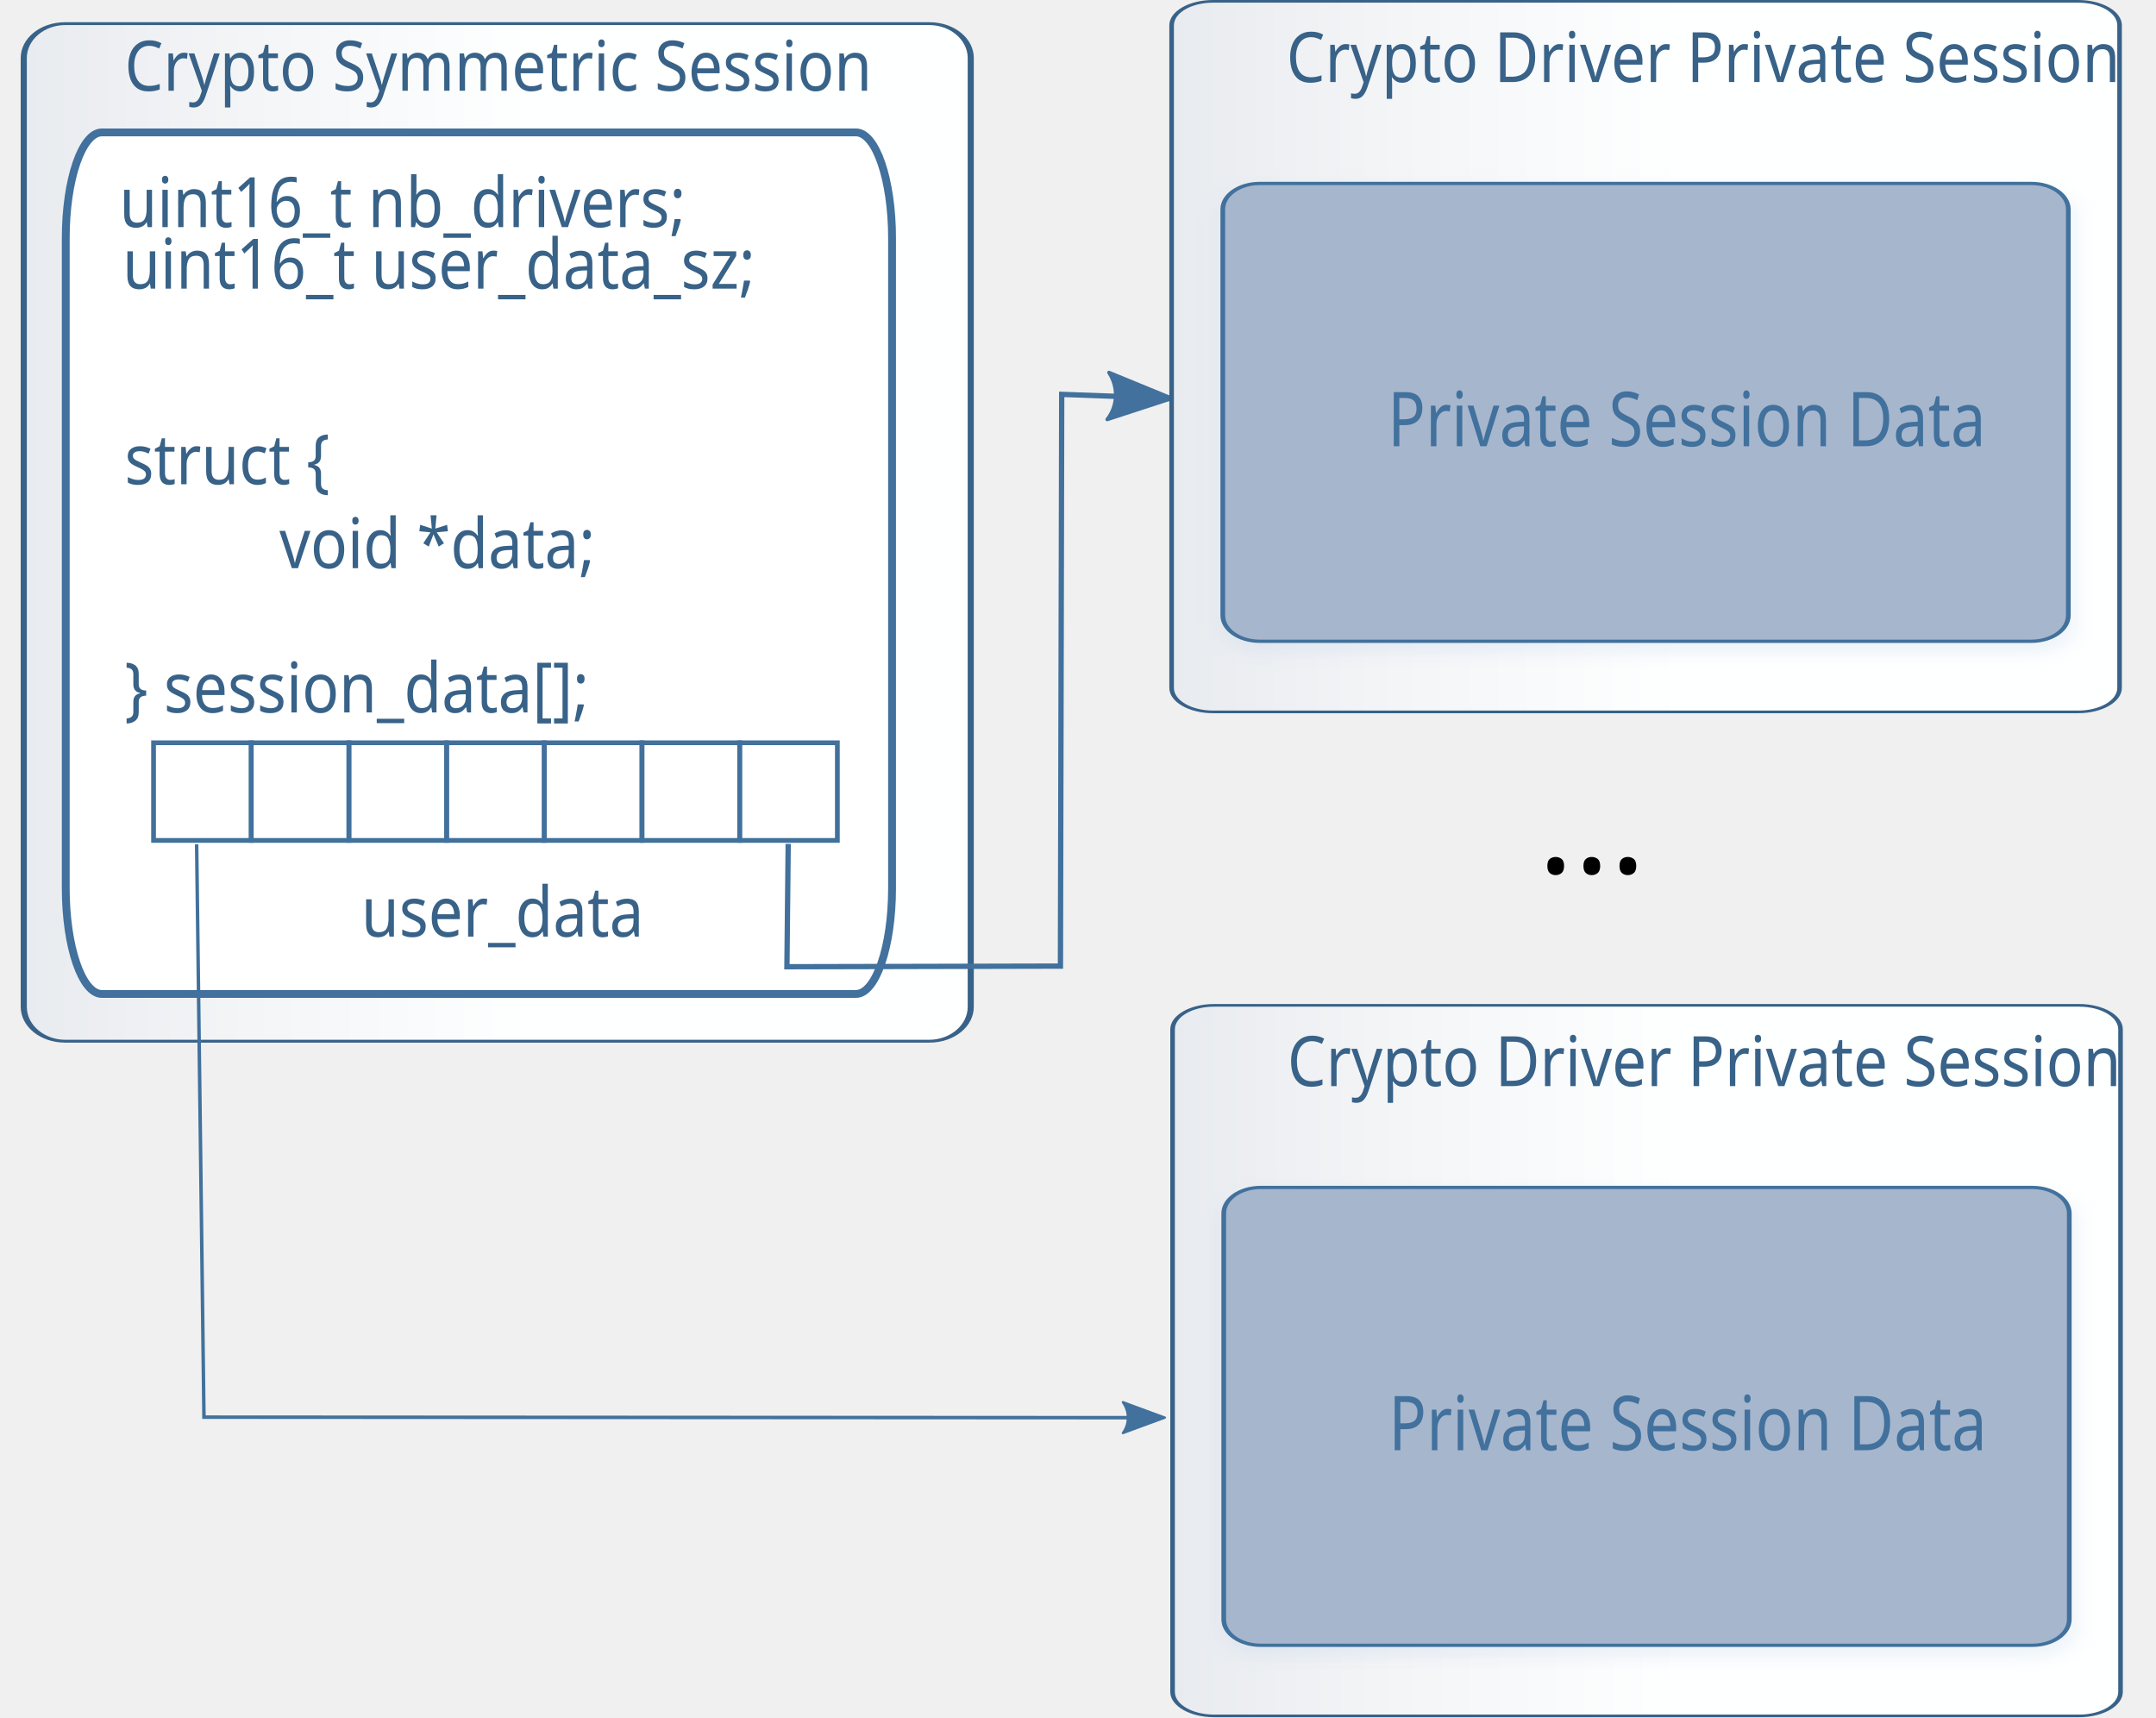
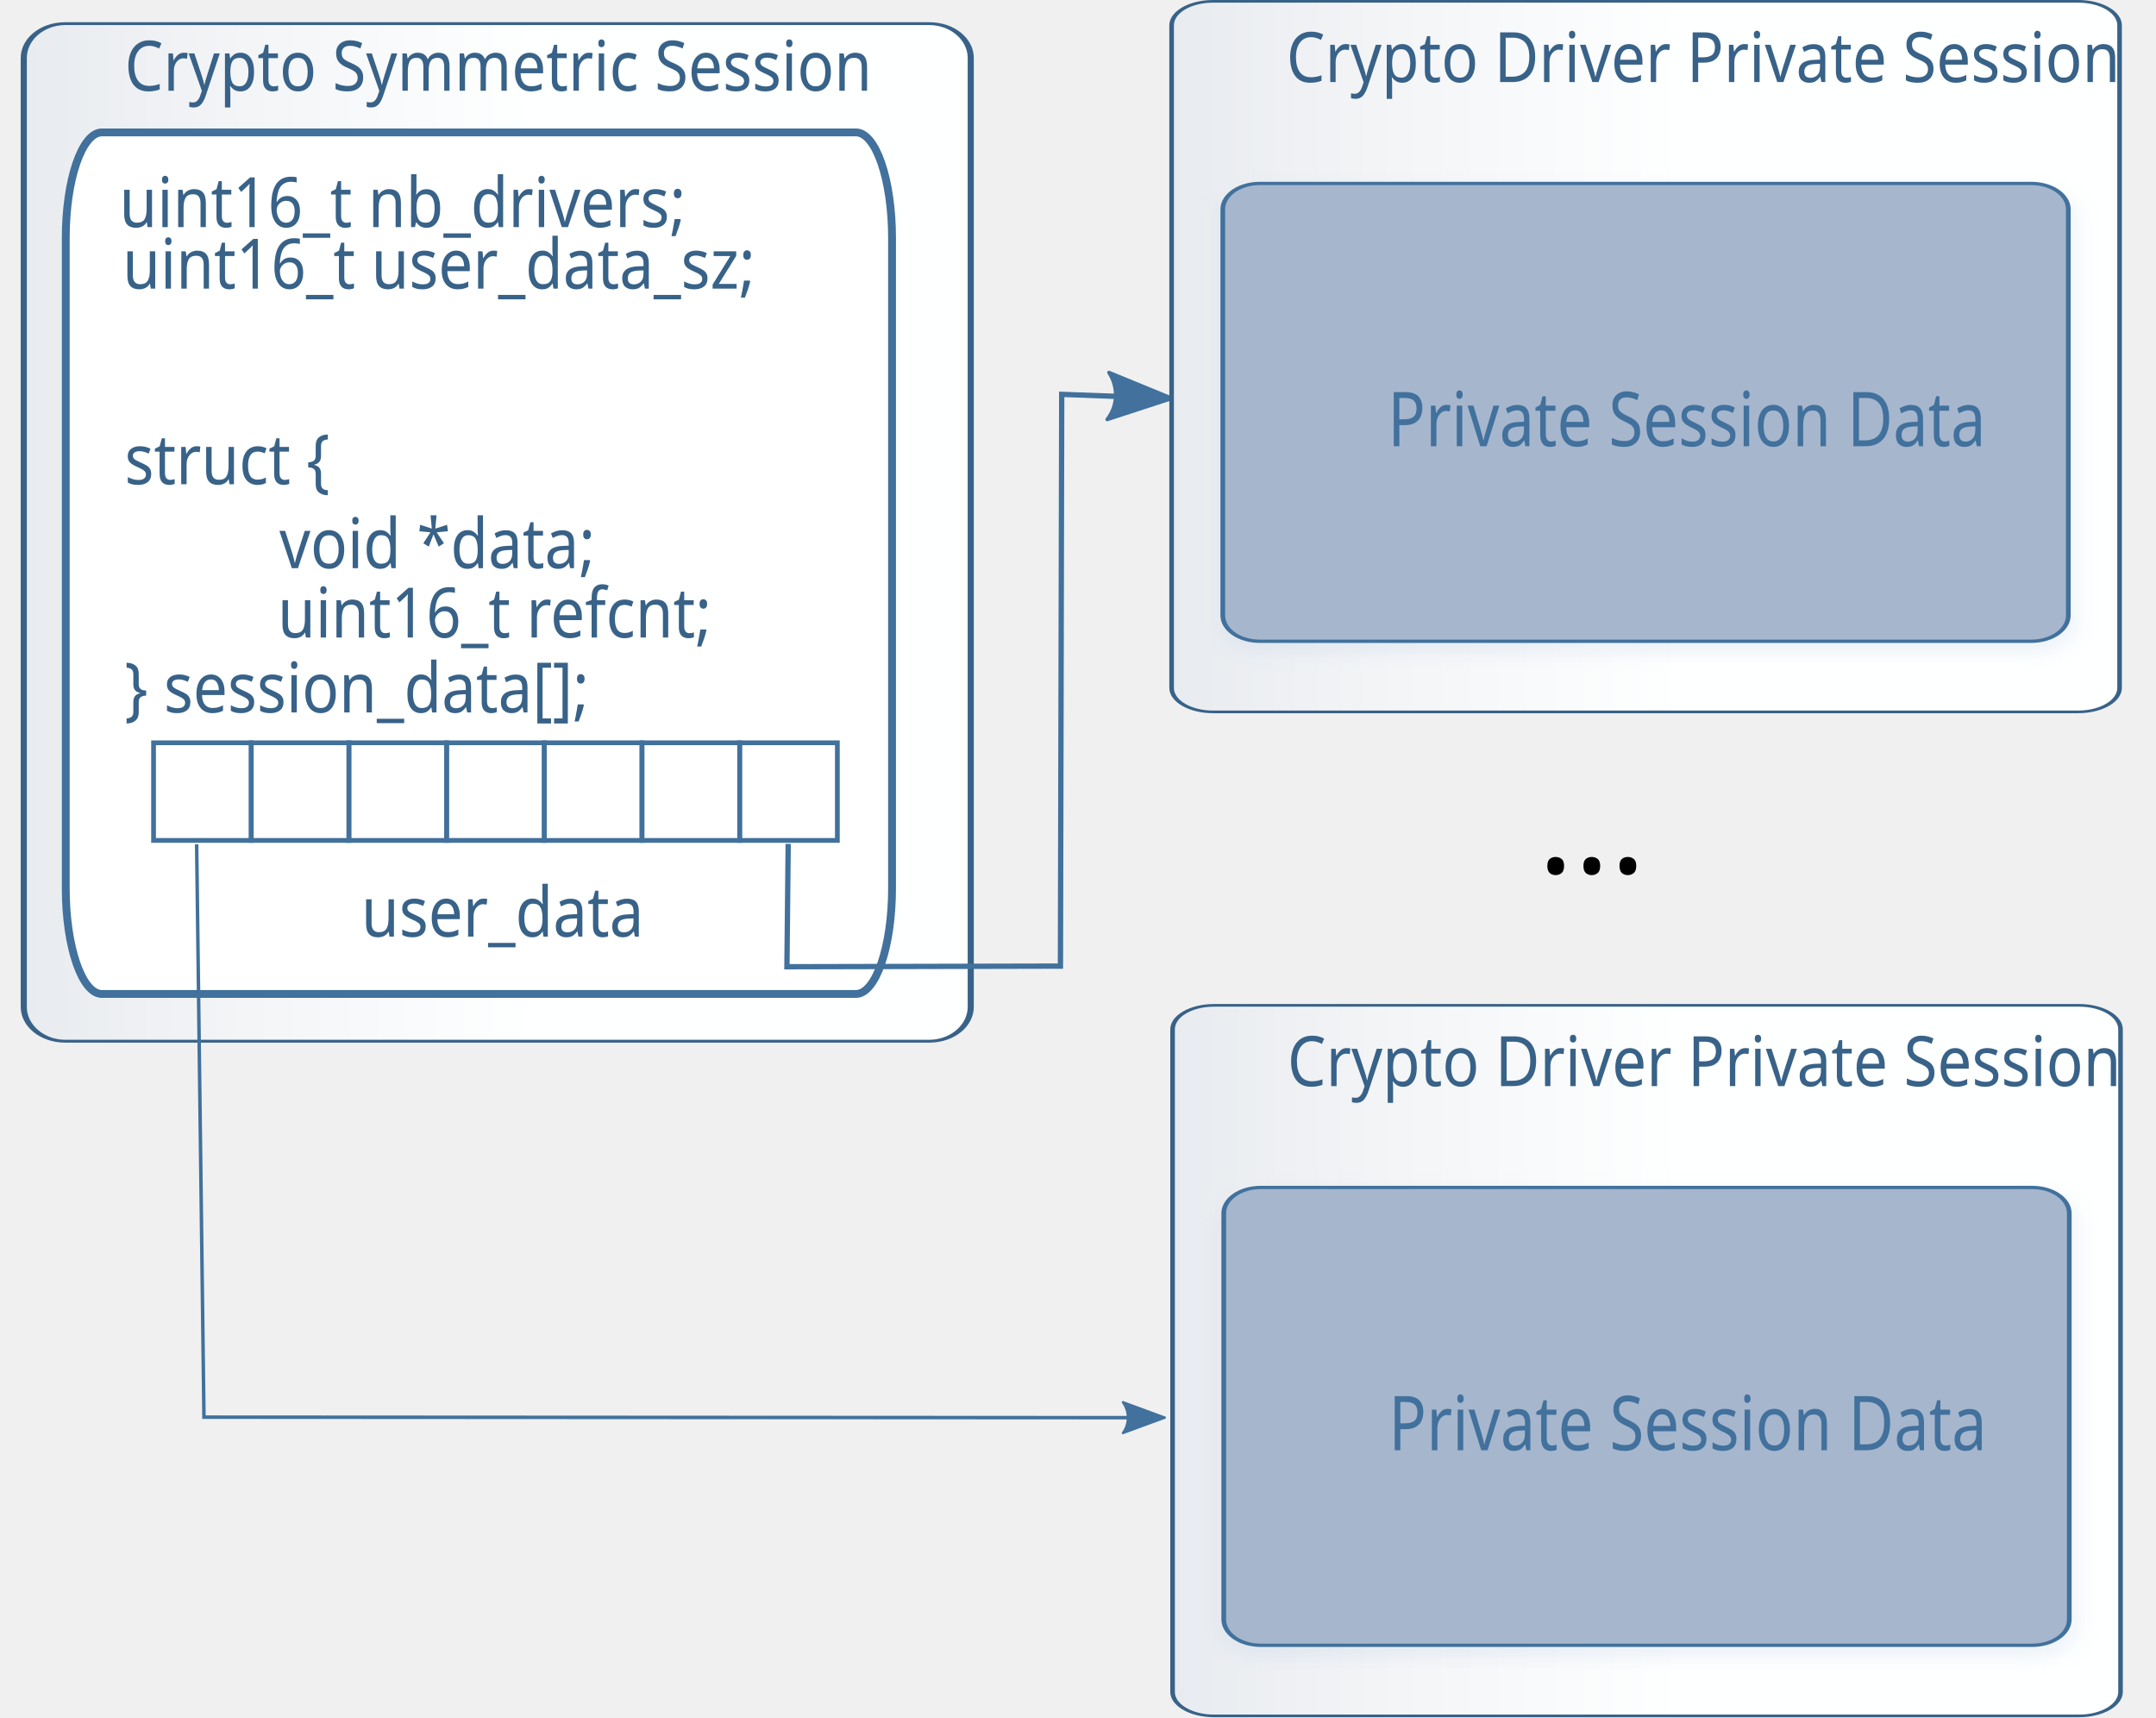
<svg xmlns="http://www.w3.org/2000/svg" xmlns:xlink="http://www.w3.org/1999/xlink" width="4.893in" height="3.897in" viewBox="0 0 352.32 280.605" xml:space="preserve" class="st10" version="1.1" id="svg70" style="font-size:12px;overflow:visible;color-interpolation-filters:sRGB;fill:none;fill-rule:evenodd;stroke-linecap:square;stroke-miterlimit:3">
  <style type="text/css" id="style2">
		.st1 {fill:url(#grad0-4);stroke:#386288;stroke-width:0.75}
		.st2 {fill:#386288;font-family:Calibri;font-size:0.833em}
		.st3 {visibility:visible}
		.st4 {fill:#bdd0e9;fill-opacity:0.25;filter:url(#filter_2);stroke:#bdd0e9;stroke-opacity:0.25}
		.st5 {fill:#a6b6cd;stroke:#41719c;stroke-width:0.75}
		.st6 {fill:#41719c;font-family:Calibri;font-size:0.833em}
		.st7 {fill:#ffffff;stroke:#41719c;stroke-width:0.75}
		.st8 {font-size:0.8em}
		.st9 {font-size:0.8em;font-weight:bold}
		.st10 {fill:none;fill-rule:evenodd;font-size:12px;overflow:visible;stroke-linecap:square;stroke-miterlimit:3}
	</style>
  <defs id="Patterns_And_Gradients">
    <marker style="overflow:visible" id="marker5421" refX="0" refY="0" orient="auto">
      <path transform="matrix(-1.1,0,0,-1.1,-1.1,0)" d="M 8.719,4.034 -2.207,0.016 8.719,-4.002 c -1.745,2.372 -1.735,5.617 -6e-7,8.035 z" style="fill:#41719c;fill-opacity:1;fill-rule:evenodd;stroke:#41719c;stroke-width:0.625;stroke-linejoin:round;stroke-opacity:1" id="path5419" />
    </marker>
    <marker orient="auto" refY="0" refX="0" id="Arrow2Lend" style="overflow:visible">
      <path id="path5004" style="fill:#41719c;fill-opacity:1;fill-rule:evenodd;stroke:#41719c;stroke-width:0.625;stroke-linejoin:round;stroke-opacity:1" d="M 8.719,4.034 -2.207,0.016 8.719,-4.002 c -1.745,2.372 -1.735,5.617 -6e-7,8.035 z" transform="matrix(-1.1,0,0,-1.1,-1.1,0)" />
    </marker>
    <marker orient="auto" refY="0" refX="0" id="Arrow1Lend" style="overflow:visible">
      <path id="path4986" d="M 0,0 5,-5 -12.5,0 5,5 Z" style="fill:#000000;fill-opacity:1;fill-rule:evenodd;stroke:#000000;stroke-width:1pt;stroke-opacity:1" transform="matrix(-0.8,0,0,-0.8,-10,0)" />
    </marker>
    <linearGradient id="grad0-4" x1="0" y1="0" x2="1" y2="0" gradientTransform="rotate(60,0.5,0.5)">
      <stop offset="0" stop-color="#e8ebef" stop-opacity="1" id="stop4" />
      <stop offset="0.24" stop-color="#f4f5f7" stop-opacity="1" id="stop6" />
      <stop offset="0.54" stop-color="#feffff" stop-opacity="1" id="stop8" />
    </linearGradient>
    <filter id="filter_2-4">
      <feGaussianBlur stdDeviation="2" id="feGaussianBlur12-0" />
    </filter>
    <linearGradient xlink:href="#grad0-4" id="linearGradient189" gradientTransform="scale(0.8787489,1.137981)" x1="-0.427" y1="0.989" x2="176.711" y2="0.989" gradientUnits="userSpaceOnUse" />
    <filter id="filter_2-5">
      <feGaussianBlur stdDeviation="2" id="feGaussianBlur12-8" />
    </filter>
    <filter id="filter_2-3">
      <feGaussianBlur stdDeviation="2" id="feGaussianBlur12-2" />
    </filter>
    <linearGradient xlink:href="#grad0-4" id="linearGradient189-7" gradientTransform="scale(0.8787489,1.137981)" x1="-0.427" y1="0.989" x2="176.711" y2="0.989" gradientUnits="userSpaceOnUse" />
    <linearGradient xlink:href="#grad0-4" id="linearGradient500" gradientTransform="matrix(0.8778501,0,0,2.01163,15.94023,20.61983)" x1="-0.427" y1="0.989" x2="176.711" y2="0.989" gradientUnits="userSpaceOnUse" />
  </defs>
  <defs id="Filters">
    <filter id="filter_2">
      <feGaussianBlur stdDeviation="2" id="feGaussianBlur12" />
    </filter>
  </defs>
  <g transform="matrix(1,0,0,0.4683602,-12.05774,-7.035431)" id="shape18-1">
    <path style="fill:url(#linearGradient500);stroke:#386288;stroke-width:0.997" id="path22" class="st1" d="M 22.713,378.282 H 163.929 a 6.77,11.98 0 0 0 6.763,-11.967 V 35.257 A 6.77,11.98 0 0 0 163.929,23.271 H 22.713 A 6.77,11.98 0 0 0 15.94,35.257 V 366.315 a 6.77,11.98 0 0 0 6.773,11.967 z" />
  </g>
  <g transform="matrix(1,0,0,0.4140987,-2.136529,-9.528926)" id="shape19-6" />
  <path d="m 16.652,162.418 h 123.213 a 5.907,17.267 0 0 0 5.908,-17.24 V 38.904 A 5.907,17.267 0 0 0 139.865,21.635 H 16.652 A 5.907,17.267 0 0 0 10.744,38.904 V 145.178 a 5.907,17.267 0 0 0 5.908,17.24 z" class="st7" id="path43" style="fill:#ffffff;stroke:#41719c;stroke-width:1.282" />
  <rect style="fill:none;fill-opacity:1;stroke:#41719c;stroke-width:0.776;stroke-opacity:1" id="rect4604" width="15.963" height="15.954" x="25.092" y="121.375" />
  <rect style="font-size:12px;overflow:visible;color-interpolation-filters:sRGB;fill:none;fill-opacity:1;fill-rule:evenodd;stroke:#41719c;stroke-width:0.776;stroke-linecap:square;stroke-miterlimit:3;stroke-opacity:1" id="rect4604-7" width="15.963" height="15.954" x="41.055" y="121.375" />
  <rect style="font-size:12px;overflow:visible;color-interpolation-filters:sRGB;fill:none;fill-opacity:1;fill-rule:evenodd;stroke:#41719c;stroke-width:0.776;stroke-linecap:square;stroke-miterlimit:3;stroke-opacity:1" id="rect4604-7-6" width="15.963" height="15.954" x="57.018" y="121.375" />
  <rect style="font-size:12px;overflow:visible;color-interpolation-filters:sRGB;fill:none;fill-opacity:1;fill-rule:evenodd;stroke:#41719c;stroke-width:0.776;stroke-linecap:square;stroke-miterlimit:3;stroke-opacity:1" id="rect4604-7-6-9" width="15.963" height="15.954" x="72.982" y="121.375" />
  <rect style="font-size:12px;overflow:visible;color-interpolation-filters:sRGB;fill:none;fill-opacity:1;fill-rule:evenodd;stroke:#41719c;stroke-width:0.776;stroke-linecap:square;stroke-miterlimit:3;stroke-opacity:1" id="rect4604-7-6-9-8" width="15.963" height="15.954" x="88.945" y="121.375" />
  <rect style="font-size:12px;overflow:visible;color-interpolation-filters:sRGB;fill:none;fill-opacity:1;fill-rule:evenodd;stroke:#41719c;stroke-width:0.776;stroke-linecap:square;stroke-miterlimit:3;stroke-opacity:1" id="rect4604-7-6-9-8-9" width="15.963" height="15.954" x="104.909" y="121.375" />
  <rect style="font-size:12px;overflow:visible;color-interpolation-filters:sRGB;fill:none;fill-opacity:1;fill-rule:evenodd;stroke:#41719c;stroke-width:0.776;stroke-linecap:square;stroke-miterlimit:3;stroke-opacity:1" id="rect4604-7-6-9-8-9-6" width="15.963" height="15.954" x="120.872" y="121.375" />
  <text x="50.563" y="49.898" class="st6" id="text65-3" style="font-size:22.365px;font-family:Calibri;overflow:visible;color-interpolation-filters:sRGB;fill:#41719c;fill-rule:evenodd;stroke-width:2.237;stroke-linecap:square;stroke-miterlimit:3" transform="scale(0.4710692,2.12283)" />
  <text id="text4129" y="80.842" x="27.863" style="font-style:normal;font-weight:normal;font-size:30px;line-height:1.25;font-family:sans-serif;letter-spacing:0px;word-spacing:0px;fill:#000000;fill-opacity:1;stroke:none;stroke-width:0.75" xml:space="preserve">
    <tspan style="stroke-width:0.75" y="107.385" x="27.863" id="tspan4127" />
  </text>
  <text id="text4139" y="72.697" x="25.291" style="font-style:normal;font-weight:normal;font-size:30px;line-height:1.25;font-family:sans-serif;letter-spacing:0px;word-spacing:0px;fill:#000000;fill-opacity:1;stroke:none;stroke-width:0.75" xml:space="preserve">
    <tspan style="stroke-width:0.75" y="99.24" x="25.291" id="tspan4137" />
  </text>
  <path style="fill:none;fill-opacity:1;stroke:#41719c;stroke-width:0.867px;stroke-linecap:butt;stroke-linejoin:miter;stroke-opacity:1;marker-end:url(#Arrow2Lend)" d="m 128.801,137.901 -0.207,20.068 44.697,-0.104 0.207,-93.424 16.844,0.624" id="path5030" />
  <g transform="matrix(1,0,0,0.5781511,191.4588,-0.6504197)" id="shape18-1-4">
    <path style="fill:url(#linearGradient189);stroke:#386288;stroke-width:0.75" id="path22-0" class="st1" d="m 6.78,202.33 h 141.36 a 6.777,6.777 -180 0 0 6.77,-6.77 V 8.28 A 6.777,6.777 -180 0 0 148.14,1.5 H 6.78 A 6.777,6.777 -180 0 0 0,8.28 v 187.28 a 6.777,6.777 -180 0 0 6.78,6.77 z" />
    <text transform="scale(0.7127666,1.402984)" style="font-size:14.03px;font-family:Calibri;fill:#386288;stroke-width:1.403" id="text24-5" class="st2" y="17.335" x="26.318">Crypto Driver Private Session</text>
    <text transform="scale(0.7127666,1.402984)" style="font-size:14.03px;font-family:Calibri;overflow:visible;color-interpolation-filters:sRGB;fill:#386288;fill-rule:evenodd;stroke-width:1.403;stroke-linecap:square;stroke-miterlimit:3" id="text24-5-3" class="st2" y="19.076" x="-240.043">Crypto Symmetric Session</text>
    <text transform="scale(0.7127666,1.402984)" style="font-size:14.03px;font-family:Calibri;overflow:visible;color-interpolation-filters:sRGB;fill:#386288;fill-rule:evenodd;stroke-width:1.403;stroke-linecap:square;stroke-miterlimit:3" id="text24-5-5" class="st2" y="46.558" x="-241.246">uint16_t nb_drivers;</text>
    <text transform="scale(0.7127666,1.402984)" style="font-size:14.03px;font-family:Calibri;overflow:visible;color-interpolation-filters:sRGB;fill:#386288;fill-rule:evenodd;stroke-width:1.403;stroke-linecap:square;stroke-miterlimit:3" id="text24-5-6" class="st2" y="98.349" x="-240.043">struct {</text>
    <text transform="scale(0.7127666,1.402984)" style="font-size:14.03px;font-family:Calibri;overflow:visible;color-interpolation-filters:sRGB;fill:#386288;fill-rule:evenodd;stroke-width:1.403;stroke-linecap:square;stroke-miterlimit:3" id="text24-5-2" class="st2" y="115.261" x="-204.559">void *data;</text>
    <text transform="scale(0.7127666,1.402984)" style="font-size:14.03px;font-family:Calibri;overflow:visible;color-interpolation-filters:sRGB;fill:#386288;fill-rule:evenodd;stroke-width:1.403;stroke-linecap:square;stroke-miterlimit:3" id="text24-5-9" class="st2" y="144.328" x="-240.043">} session_data[];</text>
    <text transform="scale(0.7127666,1.402984)" style="font-size:14.03px;font-family:Calibri;overflow:visible;color-interpolation-filters:sRGB;fill:#386288;fill-rule:evenodd;stroke-width:1.403;stroke-linecap:square;stroke-miterlimit:3" id="text24-5-5-1" class="st2" y="58.946" x="-240.515">uint16_t user_data_sz;</text>
    <text transform="scale(0.7127666,1.402984)" style="font-size:14.03px;font-family:Calibri;overflow:visible;color-interpolation-filters:sRGB;fill:#386288;fill-rule:evenodd;stroke-width:1.403;stroke-linecap:square;stroke-miterlimit:3" id="text24-5-5-2" class="st2" y="189.482" x="-185.786">user_data</text>
+     <text transform="scale(0.7127666,1.402984)" style="font-size:14.03px;font-family:Calibri;overflow:visible;color-interpolation-filters:sRGB;fill:#386288;fill-rule:evenodd;stroke-width:1.403;stroke-linecap:square;stroke-miterlimit:3" id="text24-5-5-1-4" class="st2" y="129.235" x="-204.952">uint16_t refcnt;</text>
  </g>
  <g transform="matrix(1.022976,0,0,0.7152907,199.8203,-39.9367)" id="shape19-6-5">
    <g style="visibility:visible" class="st3" transform="translate(0.345598,1.97279)" id="shadow19-7-1">
      <path style="fill:#bdd0e9;fill-opacity:0.25;stroke:#bdd0e9;stroke-opacity:0.25;filter:url(#filter_2)" id="path31-8" class="st4" d="m 5.91,202.33 h 123.25 a 5.909,5.909 -180 0 0 5.91,-5.9 v -92.78 a 5.909,5.909 -180 0 0 -5.91,-5.91 H 5.91 A 5.909,5.909 -180 0 0 0,103.65 v 92.78 a 5.909,5.909 -180 0 0 5.91,5.9 z" />
    </g>
    <path style="fill:#a6b6cd;stroke:#41719c;stroke-width:0.75" id="path34-8" class="st5" d="m 5.91,202.33 h 123.25 a 5.909,5.909 -180 0 0 5.91,-5.9 v -92.78 a 5.909,5.909 -180 0 0 -5.91,-5.91 H 5.91 A 5.909,5.909 -180 0 0 0,103.65 v 92.78 a 5.909,5.909 -180 0 0 5.91,5.9 z" />
    <text transform="scale(0.7603978,1.315101)" style="font-size:13.151px;font-family:Calibri;fill:#41719c;stroke-width:1.315" id="text36-7" class="st6" y="119.965" x="34.64">Private Session Data</text>
  </g>
  <g transform="matrix(1,0,0,0.5781511,191.6148,163.4108)" id="shape18-1-4-7">
    <path style="fill:url(#linearGradient189-7);stroke:#386288;stroke-width:0.75" id="path22-0-8" class="st1" d="m 6.78,202.33 h 141.36 a 6.777,6.777 -180 0 0 6.77,-6.77 V 8.28 A 6.777,6.777 -180 0 0 148.14,1.5 H 6.78 A 6.777,6.777 -180 0 0 0,8.28 v 187.28 a 6.777,6.777 -180 0 0 6.78,6.77 z" />
    <text transform="scale(0.7127666,1.402984)" style="font-size:14.03px;font-family:Calibri;fill:#386288;stroke-width:1.403" id="text24-5-1" class="st2" y="17.335" x="26.318">Crypto Driver Private Session</text>
  </g>
  <g transform="matrix(1.022976,0,0,0.7152907,199.9764,124.1245)" id="shape19-6-5-1">
    <g style="visibility:visible" class="st3" transform="translate(0.345598,1.97279)" id="shadow19-7-1-8">
      <path style="fill:#bdd0e9;fill-opacity:0.25;stroke:#bdd0e9;stroke-opacity:0.25;filter:url(#filter_2-3)" id="path31-8-4" class="st4" d="m 5.91,202.33 h 123.25 a 5.909,5.909 -180 0 0 5.91,-5.9 v -92.78 a 5.909,5.909 -180 0 0 -5.91,-5.91 H 5.91 A 5.909,5.909 -180 0 0 0,103.65 v 92.78 a 5.909,5.909 -180 0 0 5.91,5.9 z" />
    </g>
    <path style="fill:#a6b6cd;stroke:#41719c;stroke-width:0.75" id="path34-8-3" class="st5" d="m 5.91,202.33 h 123.25 a 5.909,5.909 -180 0 0 5.91,-5.9 v -92.78 a 5.909,5.909 -180 0 0 -5.91,-5.91 H 5.91 A 5.909,5.909 -180 0 0 0,103.65 v 92.78 a 5.909,5.909 -180 0 0 5.91,5.9 z" />
    <text transform="scale(0.7603978,1.315101)" style="font-size:13.151px;font-family:Calibri;fill:#41719c;stroke-width:1.315" id="text36-7-6" class="st6" y="119.965" x="34.64">Private Session Data</text>
  </g>
  <text id="text5070" y="145.414" x="248.249" style="font-style:normal;font-weight:normal;font-size:30px;line-height:1.25;font-family:sans-serif;letter-spacing:0px;word-spacing:0px;fill:#000000;fill-opacity:1;stroke:none;stroke-width:0.75" xml:space="preserve">
    <tspan style="stroke-width:0.75" y="171.957" x="248.249" id="tspan5068" />
  </text>
  <text id="text5074" y="142.686" x="251.281" style="font-style:normal;font-variant:normal;font-weight:normal;font-stretch:normal;font-size:22px;line-height:1.25;font-family:sans-serif;-inkscape-font-specification:'sans-serif, Normal';font-variant-ligatures:normal;font-variant-caps:normal;font-variant-numeric:normal;font-feature-settings:normal;text-align:start;letter-spacing:0px;word-spacing:0px;writing-mode:lr-tb;text-anchor:start;fill:#000000;fill-opacity:1;stroke:none;stroke-width:0.75" xml:space="preserve">
    <tspan style="font-style:normal;font-variant:normal;font-weight:normal;font-stretch:normal;font-size:22px;font-family:sans-serif;-inkscape-font-specification:'sans-serif, Normal';font-variant-ligatures:normal;font-variant-caps:normal;font-variant-numeric:normal;font-feature-settings:normal;text-align:start;writing-mode:lr-tb;text-anchor:start;stroke-width:0.75" y="142.686" x="251.281" id="tspan5072">...</tspan>
  </text>
  <path id="path5076" d="m 32.133,137.965 1.196,93.606 156.258,0.088" style="fill:none;stroke:#41719c;stroke-width:0.569px;stroke-linecap:butt;stroke-linejoin:miter;stroke-opacity:1;marker-end:url(#marker5421)" />
</svg>
